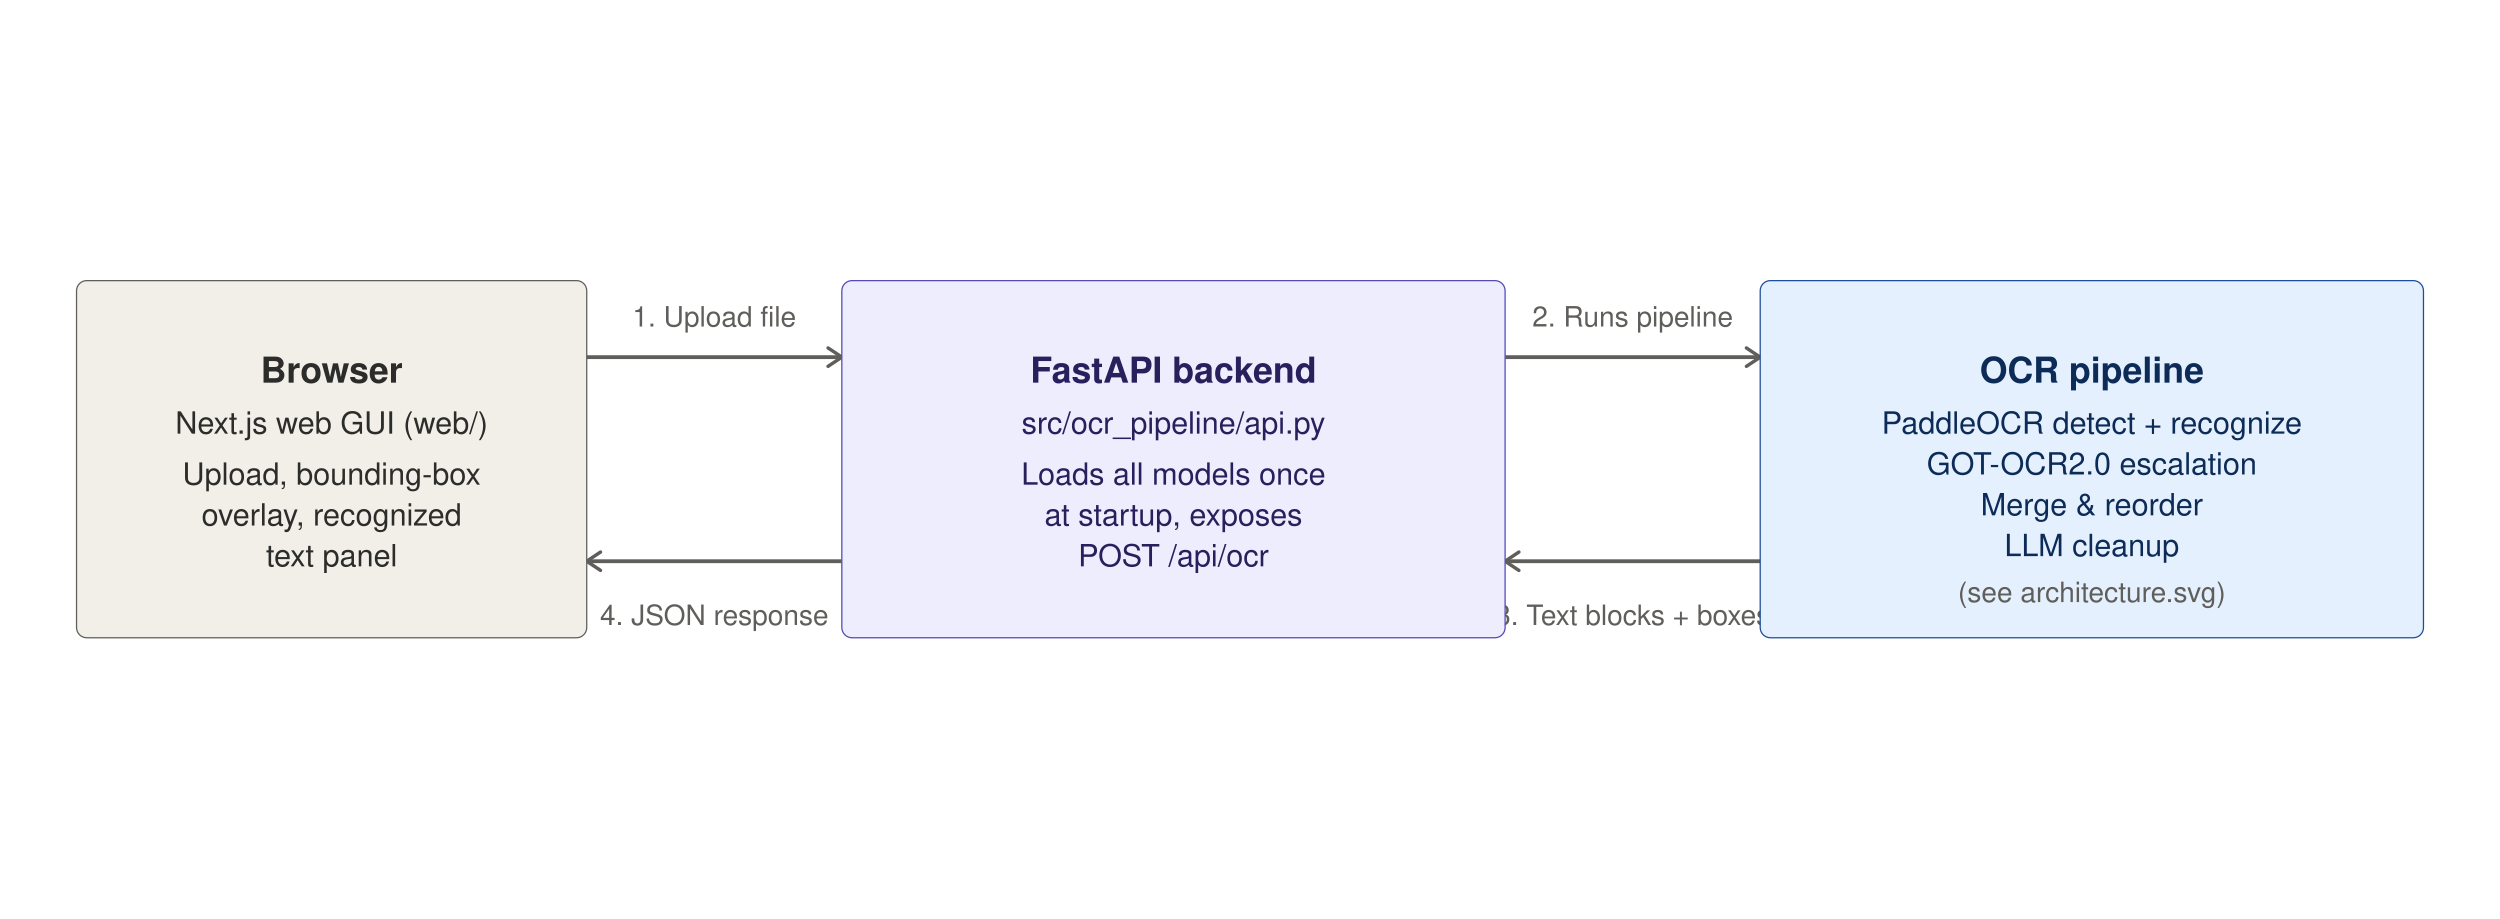
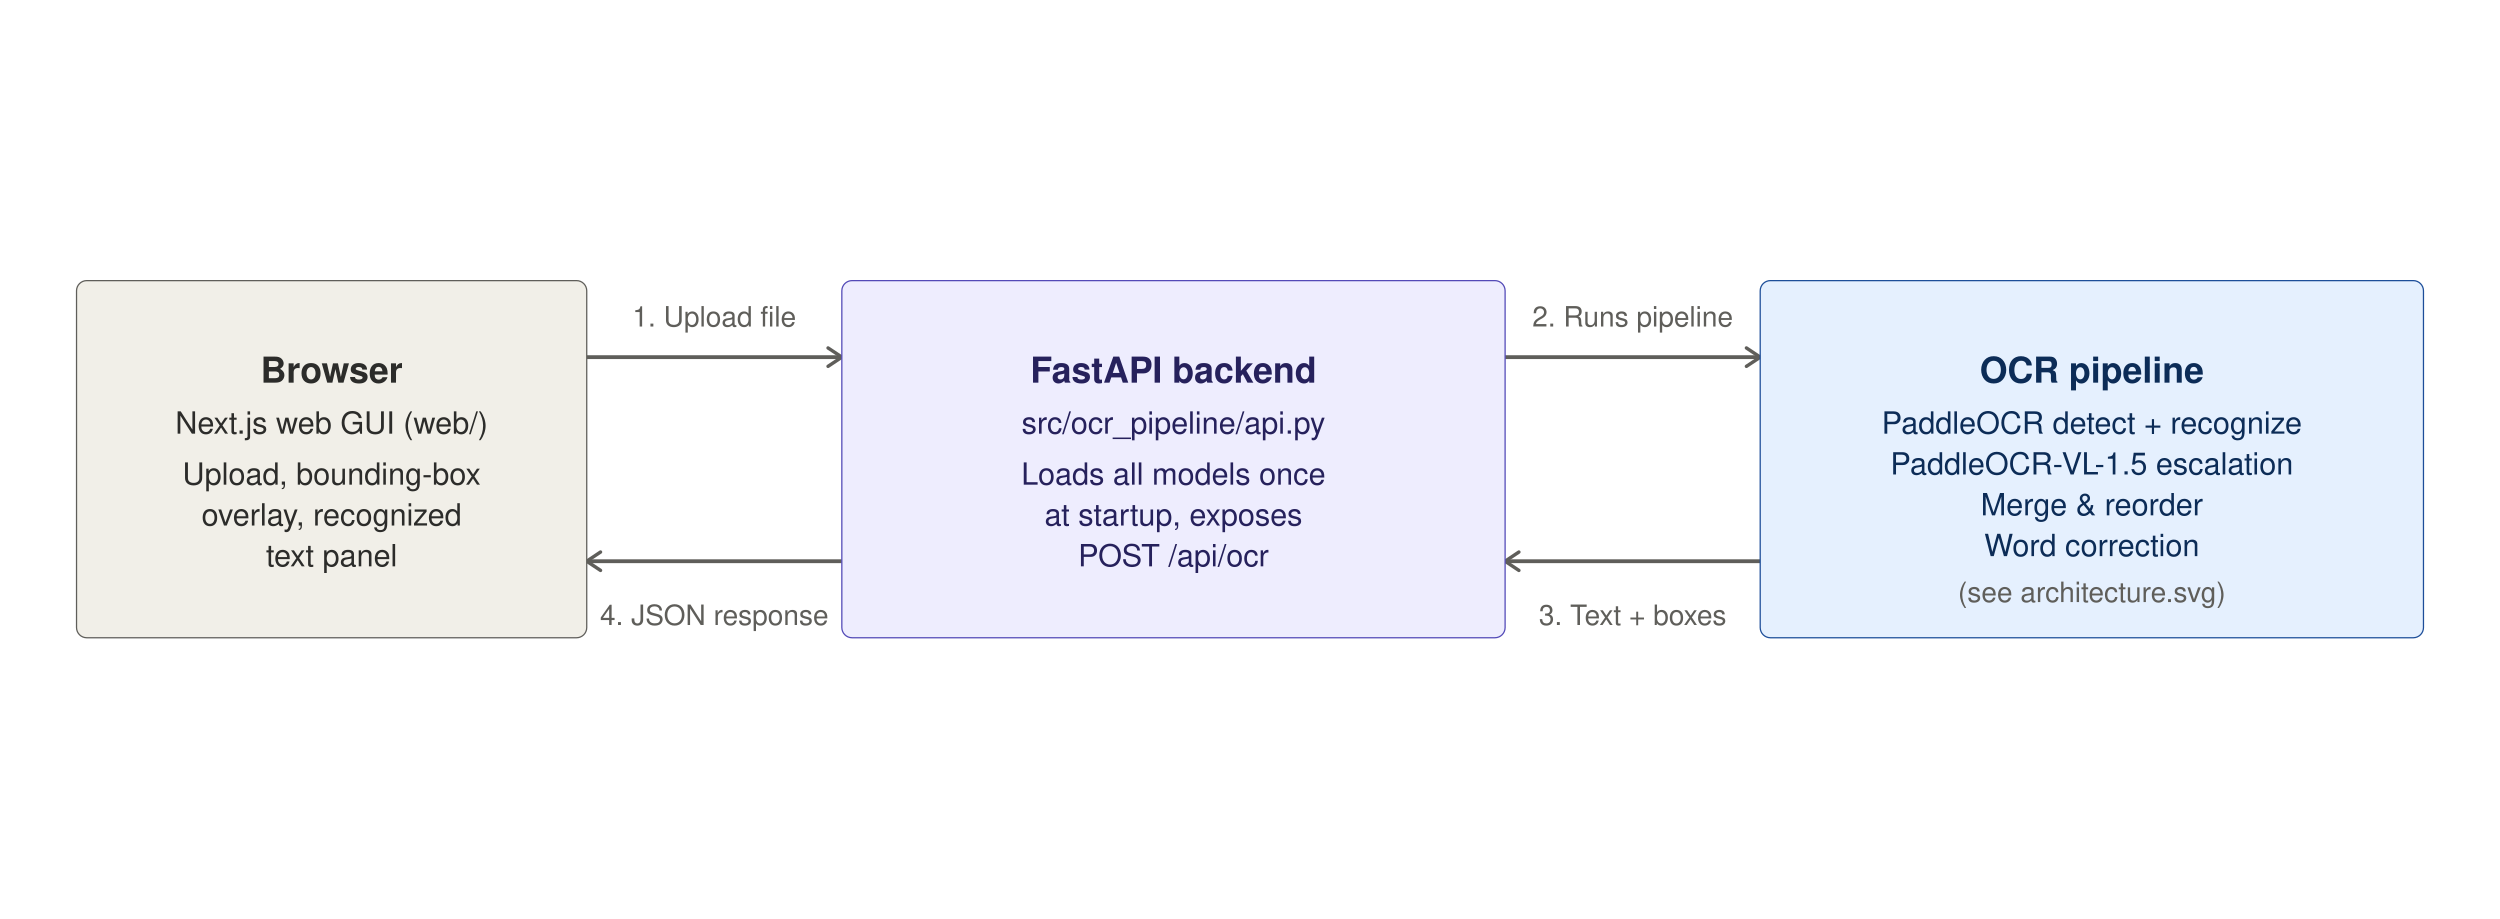
<svg xmlns="http://www.w3.org/2000/svg" width="980" height="360" viewBox="0 0 980 360" role="img" font-family="Helvetica, Arial, sans-serif">
  <defs>
    <marker id="arrow2" viewBox="0 0 10 10" refX="8" refY="5" markerWidth="6" markerHeight="6" orient="auto-start-reverse">
      <path d="M2 1L8 5L2 9" fill="none" stroke="#5f5e5a" stroke-width="1.5" stroke-linecap="round" stroke-linejoin="round" />
    </marker>
  </defs>
  <style>
  .box { stroke-width: 0.5; rx: 4; }
  .gray  { fill: #F1EFE8; stroke: #5F5E5A; }
  .purple{ fill: #EEEDFE; stroke: #534AB7; }
  .blue  { fill: #E5F0FE; stroke: #1D4E99; }
  .th { font-size: 14px; font-weight: 600; }
  .ts { font-size: 12px; }
  .tl { font-size: 11px; }
  .tgray { fill: #2C2C2A; }
  .tpurple { fill: #26215C; }
  .tblue { fill: #0C2C57; }
  .arr { stroke: #5f5e5a; stroke-width: 1.5; fill: none; }
  .lbl { fill: #5F5E5A; }
</style>
  <line class="arr" x1="230" y1="140" x2="330" y2="140" marker-end="url(#arrow2)" />
  <text x="280" y="128" text-anchor="middle" class="tl lbl">1. Upload file</text>
  <line class="arr" x1="590" y1="140" x2="690" y2="140" marker-end="url(#arrow2)" />
  <text x="640" y="128" text-anchor="middle" class="tl lbl">2. Runs pipeline</text>
  <line class="arr" x1="690" y1="220" x2="590" y2="220" marker-end="url(#arrow2)" />
-   <text x="640" y="245" text-anchor="middle" class="tl lbl">3. Text blocks + boxes</text>
+   <text x="640" y="245" text-anchor="middle" class="tl lbl">3. Text + boxes</text>
  <line class="arr" x1="330" y1="220" x2="230" y2="220" marker-end="url(#arrow2)" />
  <text x="280" y="245" text-anchor="middle" class="tl lbl">4. JSON response</text>
  <g>
    <rect class="box gray" x="30" y="110" width="200" height="140" />
    <text x="130" y="150" text-anchor="middle" class="th tgray">Browser</text>
    <text x="130" y="170" text-anchor="middle" class="ts tgray">Next.js web GUI (web/)</text>
    <text x="130" y="190" text-anchor="middle" class="ts tgray">Upload, bounding-box</text>
    <text x="130" y="206" text-anchor="middle" class="ts tgray">overlay, recognized</text>
    <text x="130" y="222" text-anchor="middle" class="ts tgray">text panel</text>
  </g>
  <g>
    <rect class="box purple" x="330" y="110" width="260" height="140" />
    <text x="460" y="150" text-anchor="middle" class="th tpurple">FastAPI backend</text>
    <text x="460" y="170" text-anchor="middle" class="ts tpurple">src/ocr_pipeline/api.py</text>
    <text x="460" y="190" text-anchor="middle" class="ts tpurple">Loads all models once</text>
    <text x="460" y="206" text-anchor="middle" class="ts tpurple">at startup, exposes</text>
    <text x="460" y="222" text-anchor="middle" class="ts tpurple">POST /api/ocr</text>
  </g>
  <g>
    <rect class="box blue" x="690" y="110" width="260" height="140" />
    <text x="820" y="150" text-anchor="middle" class="th tblue">OCR pipeline</text>
    <text x="820" y="170" text-anchor="middle" class="ts tblue">PaddleOCR detect + recognize</text>
-     <text x="820" y="186" text-anchor="middle" class="ts tblue">GOT-OCR2.0 escalation</text>
+     <text x="820" y="186" text-anchor="middle" class="ts tblue">PaddleOCR-VL-1.5 escalation</text>
    <text x="820" y="202" text-anchor="middle" class="ts tblue">Merge &amp; reorder</text>
-     <text x="820" y="218" text-anchor="middle" class="ts tblue">LLM cleanup</text>
+     <text x="820" y="218" text-anchor="middle" class="ts tblue">Word correction</text>
    <text x="820" y="236" text-anchor="middle" class="tl lbl">(see architecture.svg)</text>
  </g>
</svg>
